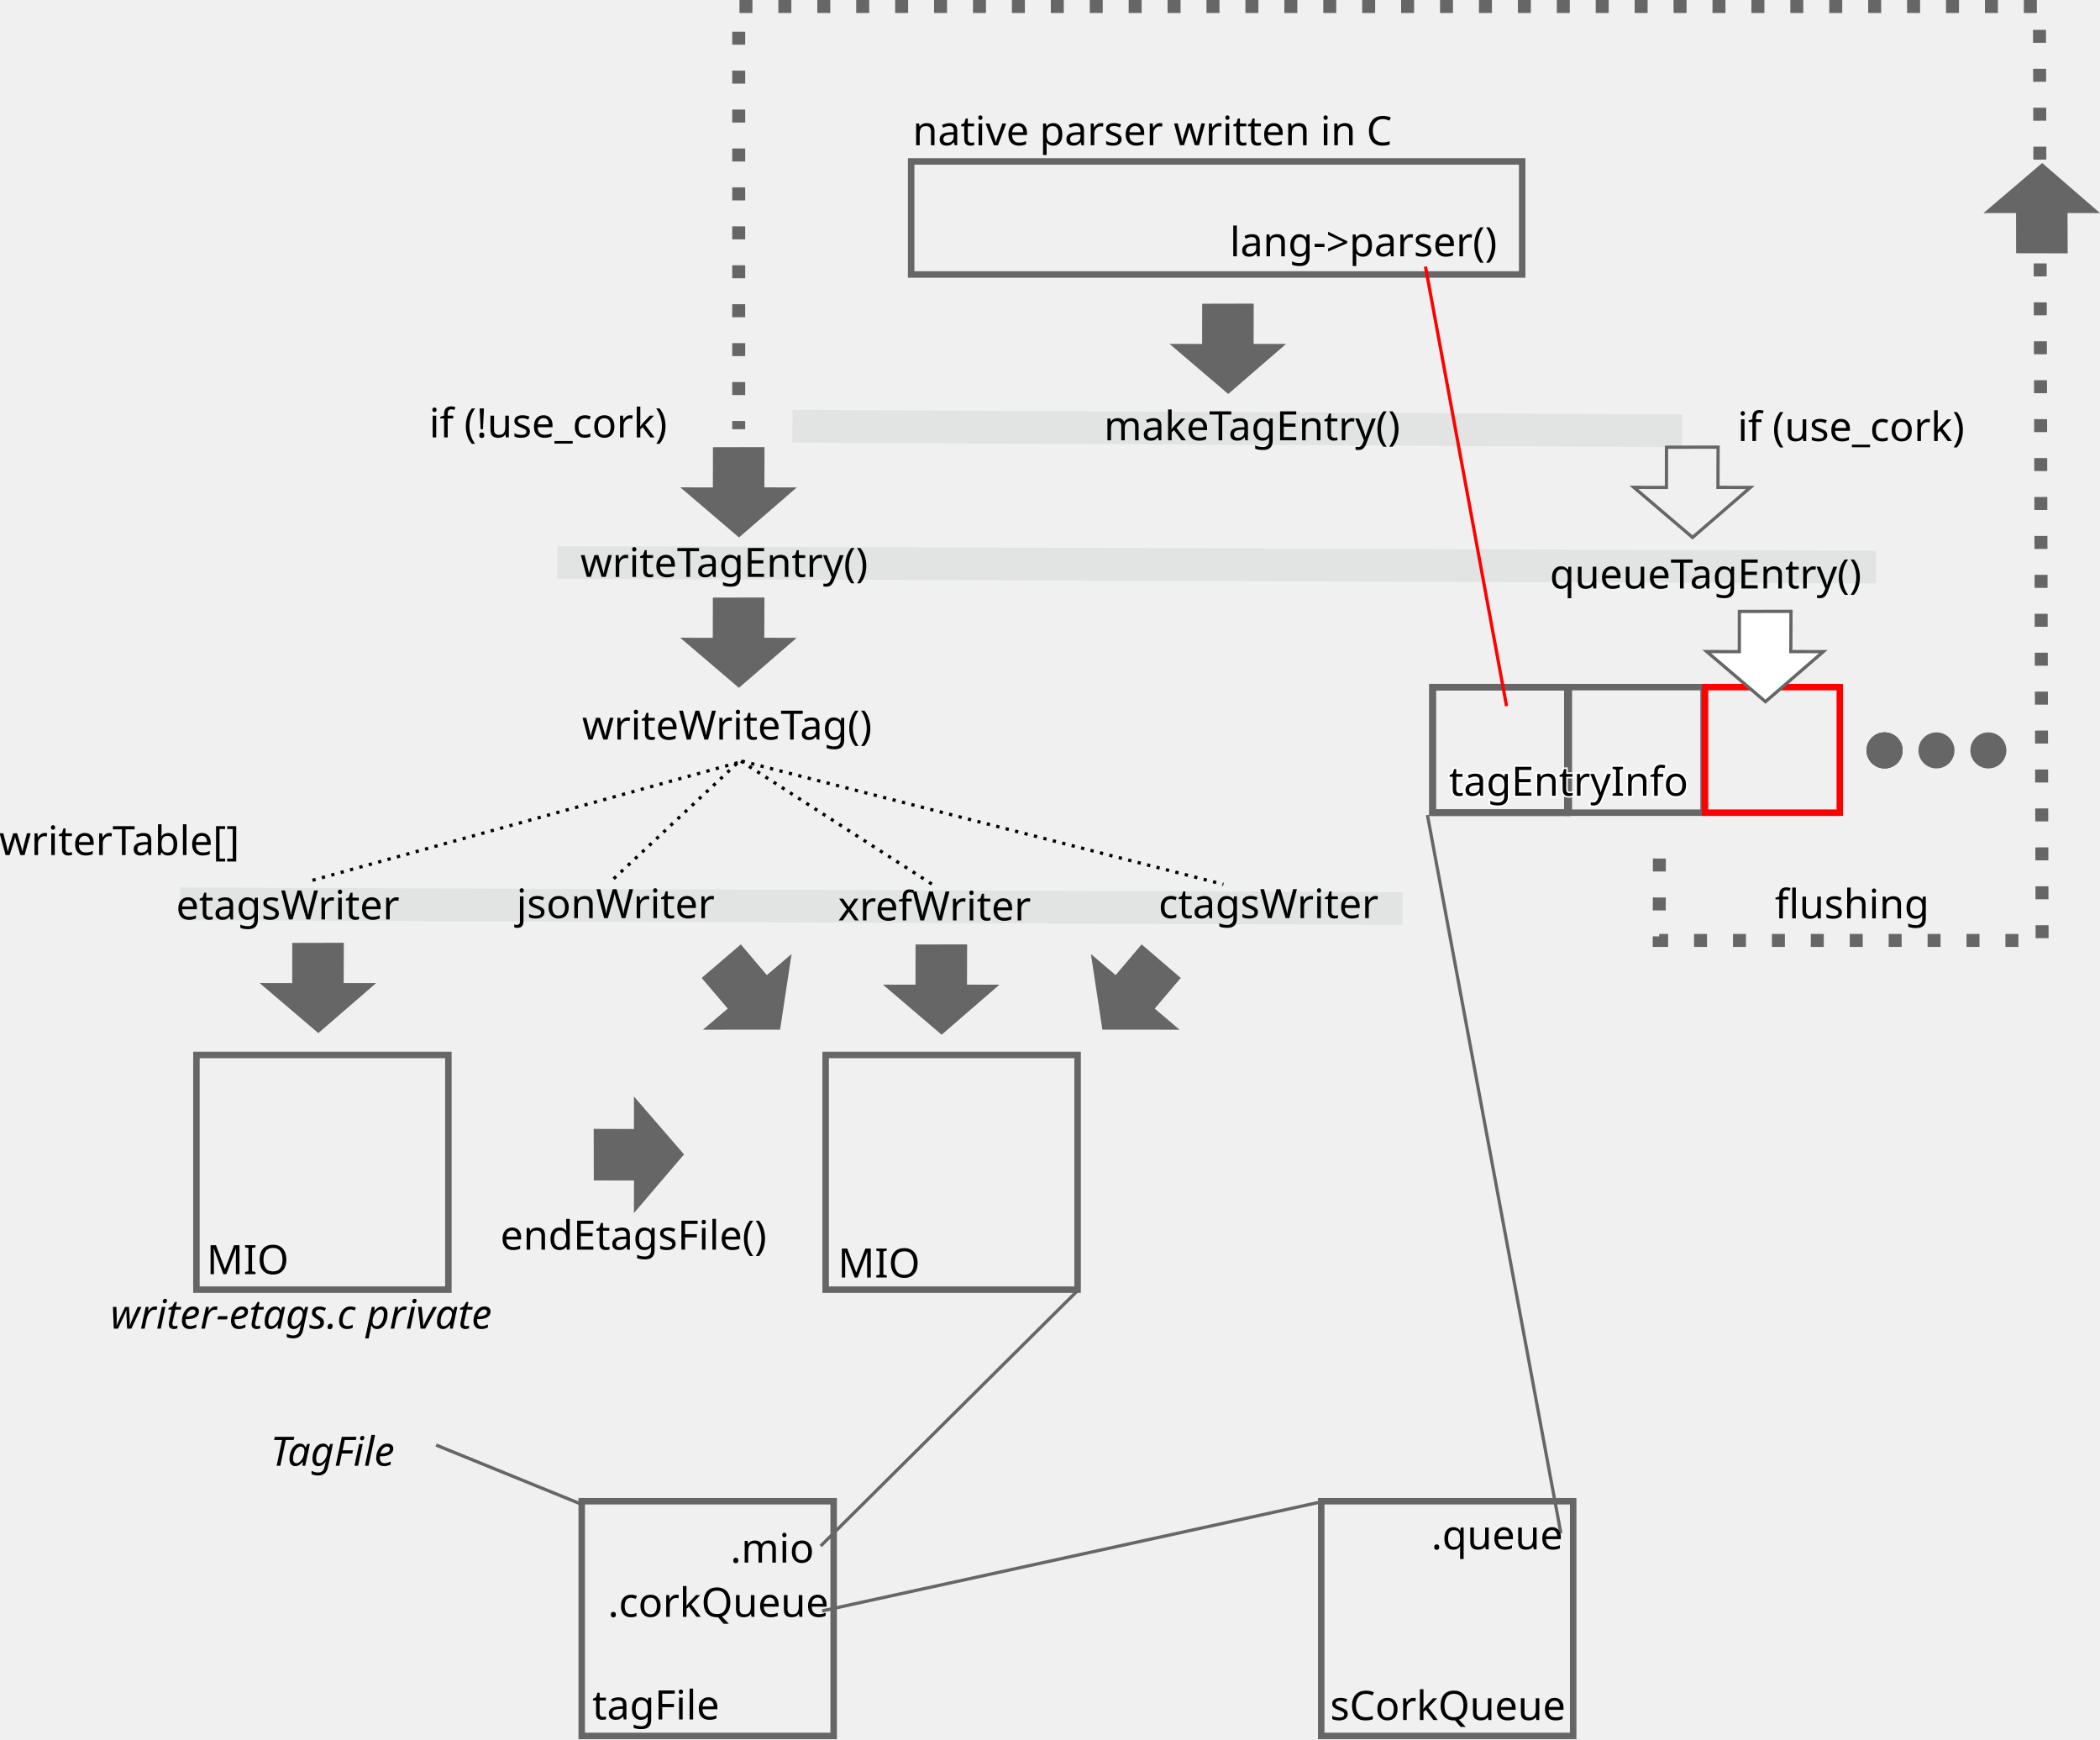
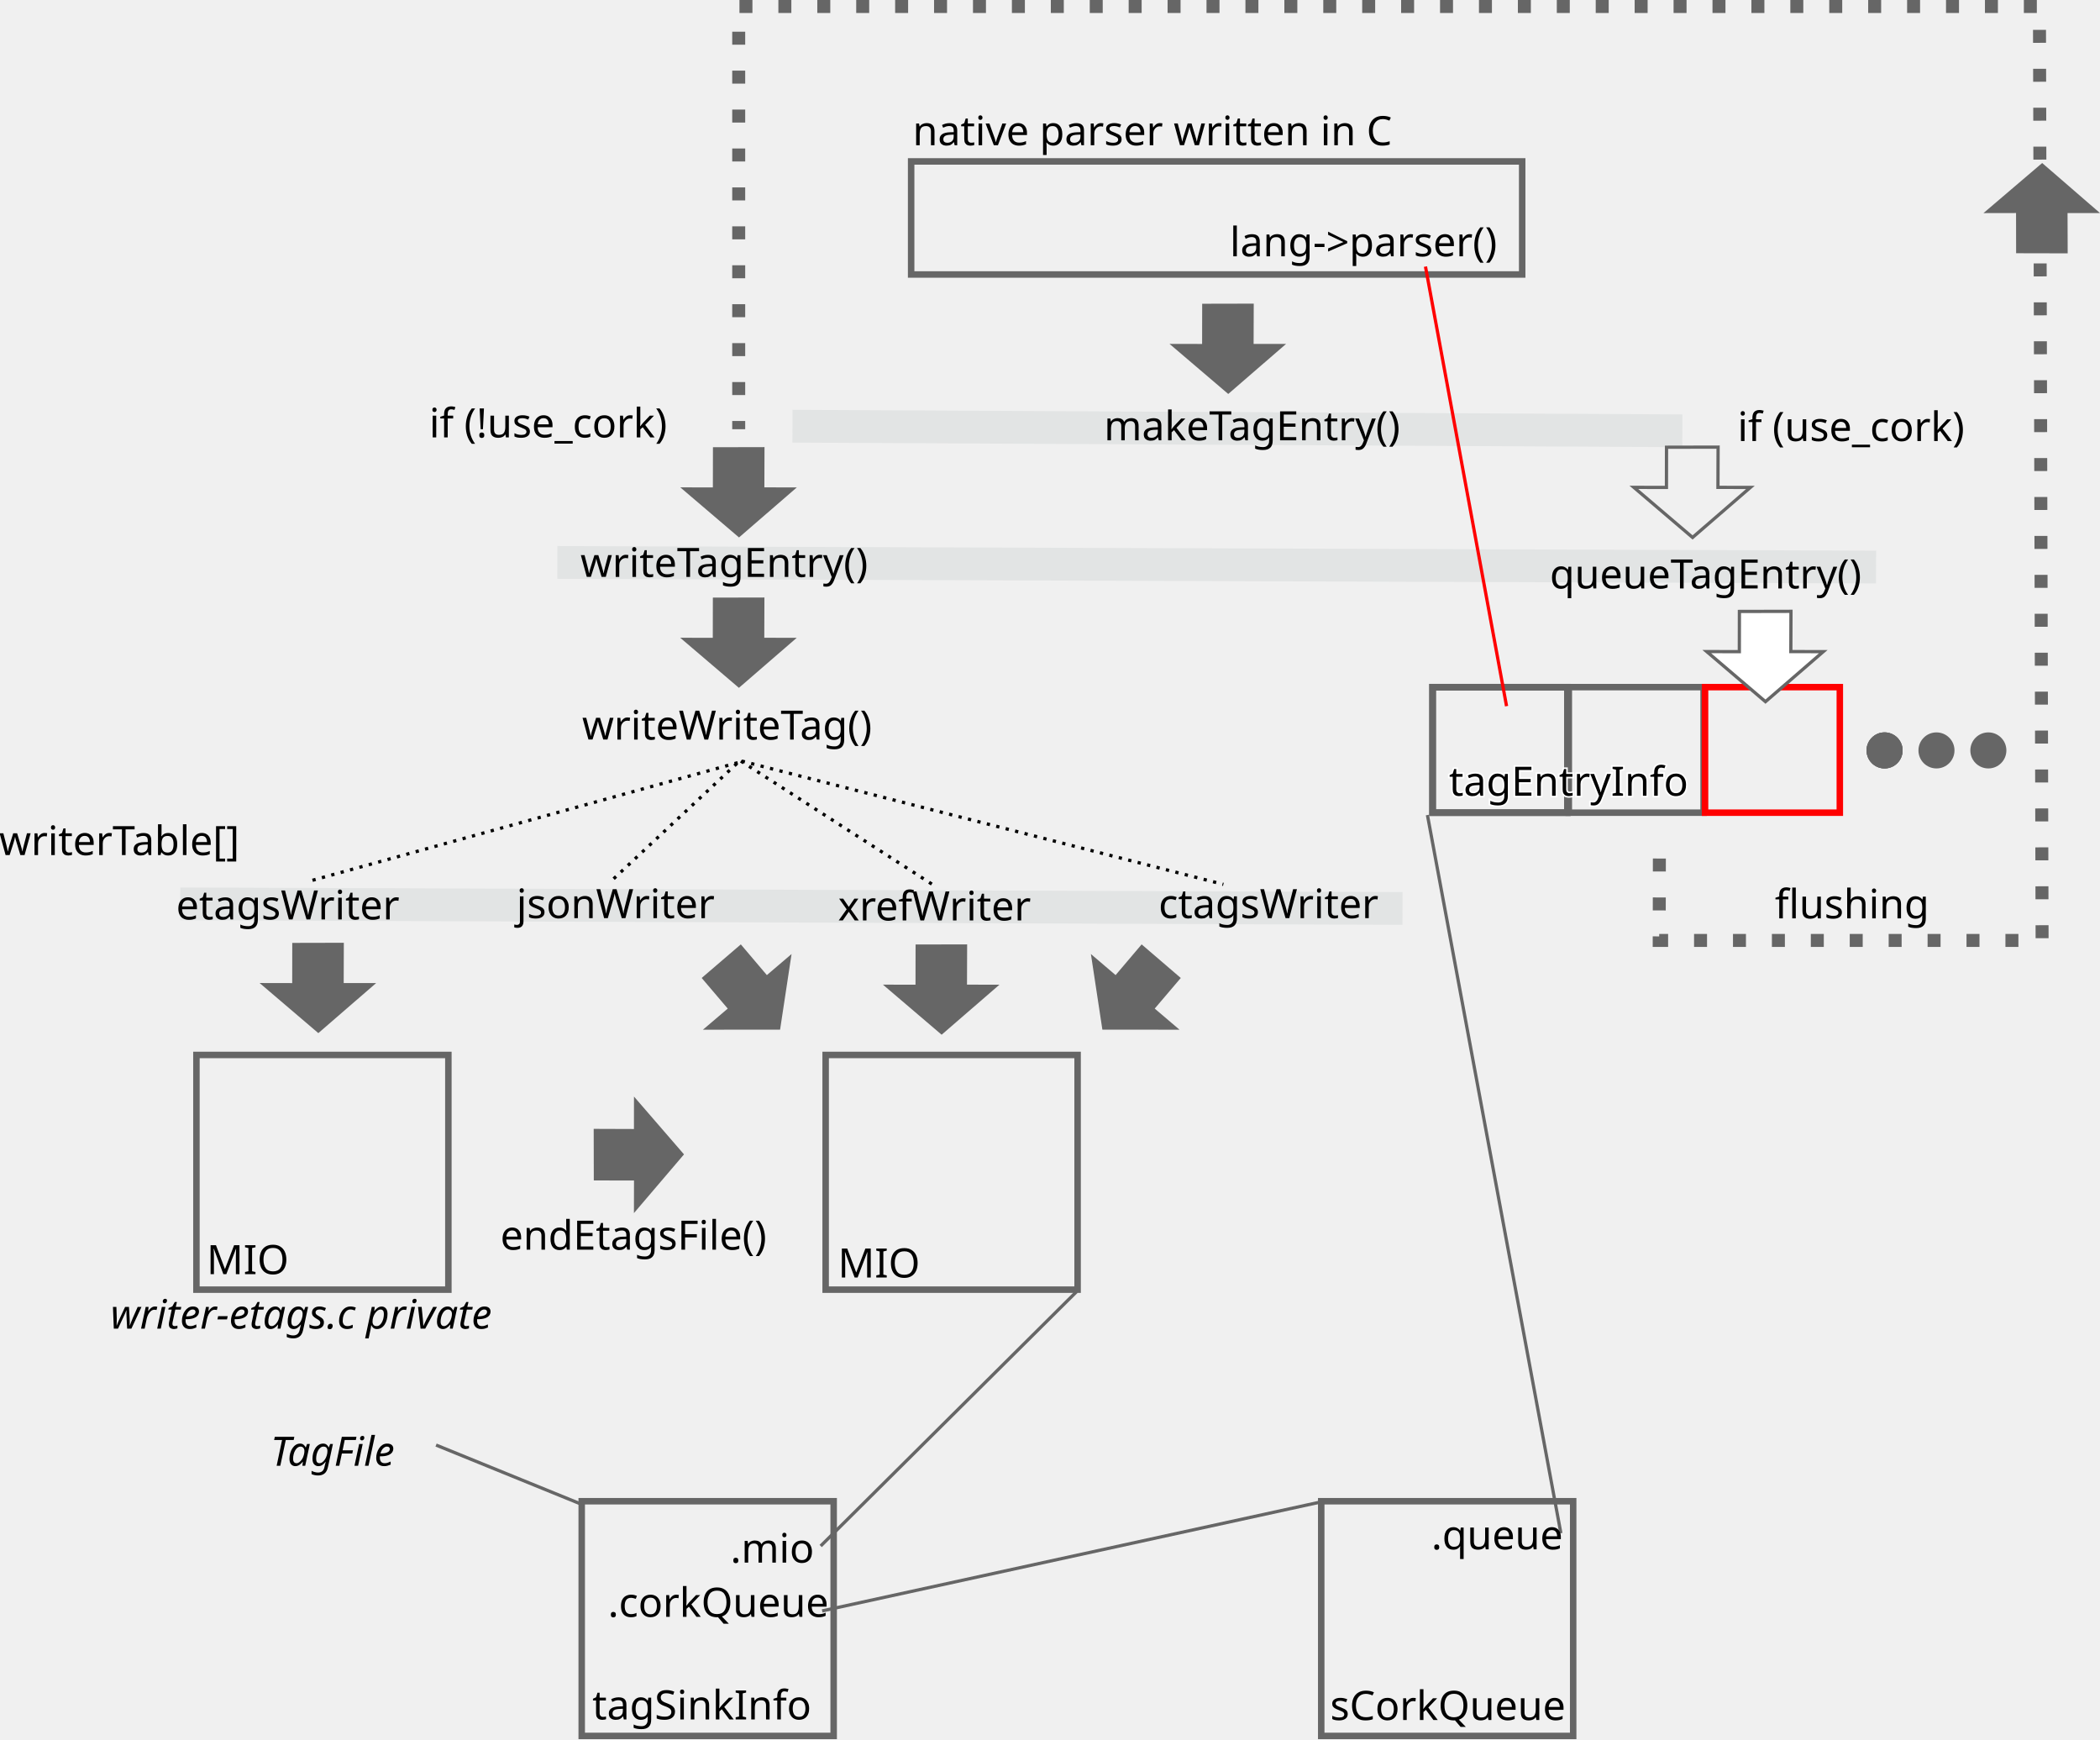
<svg xmlns="http://www.w3.org/2000/svg" width="182.727mm" height="151.3mm" viewBox="0 0 647.459 536.103" id="svg2" version="1.1">
  <defs id="defs4">
    <marker orient="auto" refY="0" refX="0" id="marker12257" style="overflow:visible">
      <path id="path12259" d="M 0,0 5,-5 -12.5,0 5,5 0,0 Z" style="fill:#666666;fill-opacity:1;fill-rule:evenodd;stroke:#666666;stroke-width:1pt;stroke-opacity:1" transform="matrix(-0.8,0,0,-0.8,-10,0)" />
    </marker>
    <marker style="overflow:visible" id="marker11059" refX="0" refY="0" orient="auto">
      <path transform="matrix(-0.8,0,0,-0.8,-10,0)" style="fill:#666666;fill-opacity:1;fill-rule:evenodd;stroke:#666666;stroke-width:1pt;stroke-opacity:1" d="M 0,0 5,-5 -12.5,0 5,5 0,0 Z" id="path11061" />
    </marker>
    <marker orient="auto" refY="0" refX="0" id="marker6735" style="overflow:visible">
      <path id="path6737" d="M 0,0 5,-5 -12.5,0 5,5 0,0 Z" style="fill:#ff0000;fill-opacity:1;fill-rule:evenodd;stroke:#ff0000;stroke-width:1pt;stroke-opacity:1" transform="matrix(-0.8,0,0,-0.8,-10,0)" />
    </marker>
    <marker orient="auto" refY="0" refX="0" id="Arrow1Lend" style="overflow:visible">
      <path id="path6191" d="M 0,0 5,-5 -12.5,0 5,5 0,0 Z" style="fill:#666666;fill-opacity:1;fill-rule:evenodd;stroke:#666666;stroke-width:1pt;stroke-opacity:1" transform="matrix(-0.8,0,0,-0.8,-10,0)" />
    </marker>
    <marker orient="auto" refY="0" refX="0" id="marker6735-4" style="overflow:visible">
      <path id="path6737-6" d="M 0,0 5,-5 -12.5,0 5,5 0,0 Z" style="fill:#666666;fill-opacity:1;fill-rule:evenodd;stroke:#666666;stroke-width:1pt;stroke-opacity:1" transform="matrix(-0.8,0,0,-0.8,-10,0)" />
    </marker>
    <marker orient="auto" refY="0" refX="0" id="marker6735-6" style="overflow:visible">
      <path id="path6737-7" d="M 0,0 5,-5 -12.5,0 5,5 0,0 Z" style="fill:#666666;fill-opacity:1;fill-rule:evenodd;stroke:#666666;stroke-width:1pt;stroke-opacity:1" transform="matrix(-0.8,0,0,-0.8,-10,0)" />
    </marker>
  </defs>
  <g id="layer1" transform="translate(-25.50645,-21.68899)">
    <path style="fill:#b3b3b3;fill-rule:evenodd;stroke:#e2e4e4;stroke-width:10.1;stroke-linecap:butt;stroke-linejoin:miter;stroke-miterlimit:4;stroke-dasharray:none;stroke-opacity:1" d="M 81.074,300.305 457.92,301.719" id="path4279-5-7" />
-     <text xml:space="preserve" style="font-style:normal;font-variant:normal;font-weight:normal;font-stretch:normal;font-size:12.5px;line-height:0%;font-family:'VL Gothic';-inkscape-font-specification:'VL Gothic';text-align:start;letter-spacing:0px;word-spacing:0px;writing-mode:lr-tb;text-anchor:start;fill:#000000;fill-opacity:1;stroke:none;stroke-width:1px;stroke-linecap:butt;stroke-linejoin:miter;stroke-opacity:1" x="184.745" y="304.7" id="text4413">
-       <tspan id="tspan4415" x="184.745" y="304.7">jsonWriter</tspan>
+     <text xml:space="preserve" style="font-style:normal;font-variant:normal;font-weight:normal;font-stretch:normal;line-height:0%;font-family:'VL Gothic';-inkscape-font-specification:'VL Gothic';text-align:start;letter-spacing:0px;word-spacing:0px;writing-mode:lr-tb;text-anchor:start;fill:#000000;fill-opacity:1;stroke:none;stroke-width:1px;stroke-linecap:butt;stroke-linejoin:miter;stroke-opacity:1" x="184.745" y="304.7" id="text4413">
+       <tspan id="tspan4415" x="184.745" y="304.7" style="font-size:12.5px;line-height:0">jsonWriter</tspan>
    </text>
-     <text xml:space="preserve" style="font-style:normal;font-variant:normal;font-weight:normal;font-stretch:normal;font-size:12.5px;line-height:0%;font-family:'VL Gothic';-inkscape-font-specification:'VL Gothic';text-align:start;letter-spacing:0px;word-spacing:0px;writing-mode:lr-tb;text-anchor:start;fill:#000000;fill-opacity:1;stroke:none;stroke-width:1px;stroke-linecap:butt;stroke-linejoin:miter;stroke-opacity:1" x="283.884" y="305.407" id="text4763">
-       <tspan id="tspan4765" x="283.884" y="305.407">xrefWriter</tspan>
+     <text xml:space="preserve" style="font-style:normal;font-variant:normal;font-weight:normal;font-stretch:normal;line-height:0%;font-family:'VL Gothic';-inkscape-font-specification:'VL Gothic';text-align:start;letter-spacing:0px;word-spacing:0px;writing-mode:lr-tb;text-anchor:start;fill:#000000;fill-opacity:1;stroke:none;stroke-width:1px;stroke-linecap:butt;stroke-linejoin:miter;stroke-opacity:1" x="283.884" y="305.407" id="text4763">
+       <tspan id="tspan4765" x="283.884" y="305.407" style="font-size:12.5px;line-height:0">xrefWriter</tspan>
    </text>
-     <text xml:space="preserve" style="font-style:normal;font-variant:normal;font-weight:normal;font-stretch:normal;font-size:12.5px;line-height:0%;font-family:'VL Gothic';-inkscape-font-specification:'VL Gothic';text-align:start;letter-spacing:0px;word-spacing:0px;writing-mode:lr-tb;text-anchor:start;fill:#000000;fill-opacity:1;stroke:none;stroke-width:1px;stroke-linecap:butt;stroke-linejoin:miter;stroke-opacity:1" x="382.711" y="304.7" id="text4767">
-       <tspan id="tspan4769" x="382.711" y="304.7">ctagsWriter</tspan>
+     <text xml:space="preserve" style="font-style:normal;font-variant:normal;font-weight:normal;font-stretch:normal;line-height:0%;font-family:'VL Gothic';-inkscape-font-specification:'VL Gothic';text-align:start;letter-spacing:0px;word-spacing:0px;writing-mode:lr-tb;text-anchor:start;fill:#000000;fill-opacity:1;stroke:none;stroke-width:1px;stroke-linecap:butt;stroke-linejoin:miter;stroke-opacity:1" x="382.711" y="304.7" id="text4767">
+       <tspan id="tspan4769" x="382.711" y="304.7" style="font-size:12.5px;line-height:0">ctagsWriter</tspan>
    </text>
-     <text xml:space="preserve" style="font-style:normal;font-variant:normal;font-weight:normal;font-stretch:normal;font-size:12.5px;line-height:0%;font-family:'VL Gothic';-inkscape-font-specification:'VL Gothic';text-align:start;letter-spacing:0px;word-spacing:0px;writing-mode:lr-tb;text-anchor:start;fill:#000000;fill-opacity:1;stroke:none;stroke-width:1px;stroke-linecap:butt;stroke-linejoin:miter;stroke-opacity:1" x="79.807" y="305.105" id="text4413-3">
-       <tspan id="tspan4415-5" x="79.807" y="305.105">etagsWriter</tspan>
+     <text xml:space="preserve" style="font-style:normal;font-variant:normal;font-weight:normal;font-stretch:normal;line-height:0%;font-family:'VL Gothic';-inkscape-font-specification:'VL Gothic';text-align:start;letter-spacing:0px;word-spacing:0px;writing-mode:lr-tb;text-anchor:start;fill:#000000;fill-opacity:1;stroke:none;stroke-width:1px;stroke-linecap:butt;stroke-linejoin:miter;stroke-opacity:1" x="79.807" y="305.105" id="text4413-3">
+       <tspan id="tspan4415-5" x="79.807" y="305.105" style="font-size:12.5px;line-height:0">etagsWriter</tspan>
    </text>
    <path style="fill:#b3b3b3;fill-rule:evenodd;stroke:#e2e4e4;stroke-width:10.1;stroke-linecap:butt;stroke-linejoin:miter;stroke-miterlimit:4;stroke-dasharray:none;stroke-opacity:1" d="m 197.341,195.067 406.586,1.414" id="path4279-5" />
    <path style="fill:#b3b3b3;fill-rule:evenodd;stroke:#e2e4e4;stroke-width:10.1;stroke-linecap:butt;stroke-linejoin:miter;stroke-miterlimit:4;stroke-dasharray:none;stroke-opacity:1" d="m 269.834,153.067 274.357,1.414" id="path4279" />
    <rect style="opacity:1;fill:none;fill-opacity:1;stroke:#666666;stroke-width:2;stroke-linejoin:miter;stroke-miterlimit:4;stroke-dasharray:none;stroke-dashoffset:0;stroke-opacity:1" id="rect3382" width="188.393" height="34.85" x="306.424" y="71.447" />
    <path style="fill:#666666;fill-opacity:1;fill-rule:evenodd;stroke:none;stroke-width:1px;stroke-linecap:butt;stroke-linejoin:miter;stroke-opacity:1" d="m 396.154,115.318 -0.022,12.393 -10.046,-0.021 18.103,15.439 17.828,-15.425 -10.007,-0.01 0.043,-12.411 z" id="path5618-0" />
    <path style="fill:#666666;fill-opacity:1;fill-rule:evenodd;stroke:none;stroke-width:1px;stroke-linecap:butt;stroke-linejoin:miter;stroke-opacity:1" d="m 245.317,159.546 -0.022,12.393 -10.046,-0.021 18.103,15.439 17.828,-15.425 -10.007,-0.01 0.043,-12.411 z" id="path5618-0-6" />
    <rect y="346.876" x="280.066" height="72.35" width="77.679" id="rect5837" style="opacity:1;fill:none;fill-opacity:1;stroke:#666666;stroke-width:2;stroke-linejoin:miter;stroke-miterlimit:4;stroke-dasharray:none;stroke-dashoffset:0;stroke-opacity:1" />
    <path id="path5845" d="m 241.846,323.149 8.032,9.438 -7.652,6.509 23.792,-0.019 3.537,-23.308 -7.615,6.492 -8.028,-9.465 z" style="fill:#666666;fill-opacity:1;fill-rule:evenodd;stroke:none;stroke-width:1px;stroke-linecap:butt;stroke-linejoin:miter;stroke-opacity:1" />
    <path style="fill:#666666;fill-opacity:1;fill-rule:evenodd;stroke:none;stroke-width:1px;stroke-linecap:butt;stroke-linejoin:miter;stroke-opacity:1" d="m 389.555,323.149 -8.032,9.438 7.652,6.509 -23.792,-0.019 -3.537,-23.308 7.615,6.492 8.028,-9.465 z" id="path5862" />
    <path style="fill:#666666;fill-opacity:1;fill-rule:evenodd;stroke:none;stroke-width:1px;stroke-linecap:butt;stroke-linejoin:miter;stroke-opacity:1" d="m 115.616,312.334 -0.022,12.393 -10.046,-0.021 18.103,15.439 17.828,-15.425 -10.007,-0.01 0.043,-12.411 z" id="path5888" />
    <rect style="opacity:1;fill:none;fill-opacity:1;stroke:#666666;stroke-width:2;stroke-linejoin:miter;stroke-miterlimit:4;stroke-dasharray:none;stroke-dashoffset:0;stroke-opacity:1" id="rect5890" width="77.679" height="72.35" x="86.066" y="346.876" />
    <path style="fill:#666666;fill-opacity:1;fill-rule:evenodd;stroke:none;stroke-width:1px;stroke-linecap:butt;stroke-linejoin:miter;stroke-opacity:1" d="m 208.584,385.561 12.393,0.022 -0.021,10.046 15.439,-18.103 -15.425,-17.828 -0.01,10.007 -12.411,-0.043 z" id="path5618-0-6-1-3" />
    <path id="path5927" d="m 539.317,159.546 -0.022,12.393 -10.046,-0.021 18.103,15.439 17.828,-15.425 -10.007,-0.01 0.043,-12.411 z" style="fill:none;fill-opacity:1;fill-rule:evenodd;stroke:#666666;stroke-width:1;stroke-linecap:butt;stroke-linejoin:miter;stroke-miterlimit:4;stroke-dasharray:none;stroke-opacity:1" />
    <rect y="233.497" x="467.197" height="38.701" width="41.552" id="rect5837-1" style="opacity:1;fill:none;fill-opacity:1;stroke:#666666;stroke-width:2;stroke-linejoin:miter;stroke-miterlimit:4;stroke-dasharray:none;stroke-dashoffset:0;stroke-opacity:1" />
    <rect style="opacity:1;fill:none;fill-opacity:1;stroke:#666666;stroke-width:2;stroke-linejoin:miter;stroke-miterlimit:4;stroke-dasharray:none;stroke-dashoffset:0;stroke-opacity:1" id="rect5952" width="41.552" height="38.701" x="467.197" y="233.497" />
    <rect y="233.497" x="467.197" height="38.701" width="41.552" id="rect5954" style="opacity:1;fill:none;fill-opacity:1;stroke:#666666;stroke-width:2;stroke-linejoin:miter;stroke-miterlimit:4;stroke-dasharray:none;stroke-dashoffset:0;stroke-opacity:1" />
    <rect style="opacity:1;fill:none;fill-opacity:1;stroke:#666666;stroke-width:2;stroke-linejoin:miter;stroke-miterlimit:4;stroke-dasharray:none;stroke-dashoffset:0;stroke-opacity:1" id="rect5956" width="41.552" height="38.701" x="509.197" y="233.497" />
    <rect y="233.497" x="551.197" height="38.701" width="41.552" id="rect5958" style="opacity:1;fill:none;fill-opacity:1;stroke:#ff0000;stroke-width:2;stroke-linejoin:miter;stroke-miterlimit:4;stroke-dasharray:none;stroke-dashoffset:0;stroke-opacity:1" />
    <g id="g5972" transform="translate(259.5591,-190.2352)">
      <circle r="5.556" cy="443.24" cx="346.987" id="path5962" style="opacity:1;fill:#666666;fill-opacity:1;stroke:none;stroke-width:1;stroke-linejoin:miter;stroke-miterlimit:4;stroke-dasharray:none;stroke-dashoffset:0;stroke-opacity:1" />
      <circle style="opacity:1;fill:#666666;fill-opacity:1;stroke:none;stroke-width:1;stroke-linejoin:miter;stroke-miterlimit:4;stroke-dasharray:none;stroke-dashoffset:0;stroke-opacity:1" id="circle5964" cx="346.987" cy="443.24" r="5.556" />
      <circle r="5.556" cy="443.24" cx="346.987" id="circle5966" style="opacity:1;fill:#666666;fill-opacity:1;stroke:none;stroke-width:1;stroke-linejoin:miter;stroke-miterlimit:4;stroke-dasharray:none;stroke-dashoffset:0;stroke-opacity:1" />
      <circle style="opacity:1;fill:#666666;fill-opacity:1;stroke:none;stroke-width:1;stroke-linejoin:miter;stroke-miterlimit:4;stroke-dasharray:none;stroke-dashoffset:0;stroke-opacity:1" id="circle5968" cx="362.987" cy="443.24" r="5.556" />
      <circle r="5.556" cy="443.24" cx="378.987" id="circle5970" style="opacity:1;fill:#666666;fill-opacity:1;stroke:none;stroke-width:1;stroke-linejoin:miter;stroke-miterlimit:4;stroke-dasharray:none;stroke-dashoffset:0;stroke-opacity:1" />
    </g>
    <path id="path5927-4" d="m 561.788,210.167 -0.022,12.393 -10.046,-0.021 18.103,15.439 17.828,-15.425 -10.007,-0.01 0.043,-12.411 z" style="fill:#ffffff;fill-opacity:1;fill-rule:evenodd;stroke:#666666;stroke-width:1;stroke-linecap:butt;stroke-linejoin:miter;stroke-miterlimit:4;stroke-dasharray:none;stroke-opacity:1" />
    <path style="fill:none;fill-rule:evenodd;stroke:#666666;stroke-width:4;stroke-linecap:butt;stroke-linejoin:miter;stroke-miterlimit:4;stroke-dasharray:4, 8;stroke-dashoffset:0;stroke-opacity:1" d="m 537.114,286.329 -0.051,25.254 118.051,0 -0.822,-287.893 -401.031,0 0,130.31" id="path6643" />
    <path style="fill:#666666;fill-opacity:1;fill-rule:evenodd;stroke:none;stroke-width:1px;stroke-linecap:butt;stroke-linejoin:miter;stroke-opacity:1" d="m 647.103,99.75 -0.022,-12.393 -10.046,0.021 18.103,-15.439 17.828,15.425 -10.007,0.01 0.043,12.411 z" id="path5618-0-6-14" />
    <path style="fill:none;fill-rule:evenodd;stroke:#ff0000;stroke-width:1px;stroke-linecap:butt;stroke-linejoin:miter;stroke-opacity:1" d="m 465,103.862 c 25,135.5 25,135.5 25,135.5" id="path7947" />
    <rect y="484.442" x="204.858" height="72.35" width="77.679" id="rect5837-8" style="opacity:1;fill:none;fill-opacity:1;stroke:#666666;stroke-width:2;stroke-linejoin:miter;stroke-miterlimit:4;stroke-dasharray:none;stroke-dashoffset:0;stroke-opacity:1" />
-     <text xml:space="preserve" style="font-style:normal;font-variant:normal;font-weight:normal;font-stretch:normal;font-size:12.5px;line-height:0%;font-family:'VL Gothic';-inkscape-font-specification:'VL Gothic';text-align:start;letter-spacing:0px;word-spacing:0px;writing-mode:lr-tb;text-anchor:start;fill:#000000;fill-opacity:1;stroke:none;stroke-width:1px;stroke-linecap:butt;stroke-linejoin:miter;stroke-opacity:1" x="108.894" y="473.502" id="text9293">
+     <text xml:space="preserve" style="font-style:normal;font-variant:normal;font-weight:normal;font-stretch:normal;line-height:0%;font-family:'VL Gothic';-inkscape-font-specification:'VL Gothic';text-align:start;letter-spacing:0px;word-spacing:0px;writing-mode:lr-tb;text-anchor:start;fill:#000000;fill-opacity:1;stroke:none;stroke-width:1px;stroke-linecap:butt;stroke-linejoin:miter;stroke-opacity:1" x="108.894" y="473.502" id="text9293">
      <tspan id="tspan9295" x="108.894" y="473.502" style="font-style:italic;font-variant:normal;font-weight:normal;font-stretch:normal;font-size:12.5px;line-height:0%;font-family:sans-serif;-inkscape-font-specification:'sans-serif, Italic';text-align:start;writing-mode:lr-tb;text-anchor:start">TagFile</tspan>
    </text>
    <path style="fill:none;fill-rule:evenodd;stroke:#666666;stroke-width:1px;stroke-linecap:butt;stroke-linejoin:miter;stroke-opacity:1" d="m 159.949,467.127 45.533,18.534" id="path7947-9" />
    <path style="fill:none;fill-rule:evenodd;stroke:#666666;stroke-width:1px;stroke-linecap:butt;stroke-linejoin:miter;stroke-opacity:1" d="m 278.533,498.243 78.885,-78.395" id="path7947-9-5" />
    <rect style="opacity:1;fill:none;fill-opacity:1;stroke:#666666;stroke-width:2;stroke-linejoin:miter;stroke-miterlimit:4;stroke-dasharray:none;stroke-dashoffset:0;stroke-opacity:1" id="rect11783" width="77.679" height="72.35" x="432.858" y="484.442" />
    <path id="path11823" d="M 278.984,518.249 432.444,484.729" style="fill:none;fill-rule:evenodd;stroke:#666666;stroke-width:1px;stroke-linecap:butt;stroke-linejoin:miter;stroke-opacity:1" />
    <path style="fill:none;fill-rule:evenodd;stroke:#666666;stroke-width:1px;stroke-linecap:butt;stroke-linejoin:miter;stroke-opacity:1" d="M 506.745,494.297 465.605,272.923" id="path12255" />
-     <text xml:space="preserve" style="font-style:normal;font-variant:normal;font-weight:normal;font-stretch:normal;font-size:12.5px;line-height:0%;font-family:'VL Gothic';-inkscape-font-specification:'VL Gothic';text-align:start;letter-spacing:0px;word-spacing:0px;writing-mode:lr-tb;text-anchor:start;fill:#000000;fill-opacity:1;stroke:none;stroke-width:1px;stroke-linecap:butt;stroke-linejoin:miter;stroke-opacity:1" x="250.692" y="503.37" id="text4723">
-       <tspan id="tspan4725" x="250.692" y="503.37">.mio</tspan>
+     <text xml:space="preserve" style="font-style:normal;font-variant:normal;font-weight:normal;font-stretch:normal;line-height:0%;font-family:'VL Gothic';-inkscape-font-specification:'VL Gothic';text-align:start;letter-spacing:0px;word-spacing:0px;writing-mode:lr-tb;text-anchor:start;fill:#000000;fill-opacity:1;stroke:none;stroke-width:1px;stroke-linecap:butt;stroke-linejoin:miter;stroke-opacity:1" x="250.692" y="503.37" id="text4723">
+       <tspan id="tspan4725" x="250.692" y="503.37" style="font-size:12.5px;line-height:0">.mio</tspan>
    </text>
-     <text xml:space="preserve" style="font-style:normal;font-variant:normal;font-weight:normal;font-stretch:normal;font-size:12.5px;line-height:0%;font-family:'VL Gothic';-inkscape-font-specification:'VL Gothic';text-align:start;letter-spacing:0px;word-spacing:0px;writing-mode:lr-tb;text-anchor:start;fill:#000000;fill-opacity:1;stroke:none;stroke-width:1px;stroke-linecap:butt;stroke-linejoin:miter;stroke-opacity:1" x="212.934" y="520.077" id="text4727">
-       <tspan id="tspan4729" x="212.934" y="520.077">.corkQueue</tspan>
+     <text xml:space="preserve" style="font-style:normal;font-variant:normal;font-weight:normal;font-stretch:normal;line-height:0%;font-family:'VL Gothic';-inkscape-font-specification:'VL Gothic';text-align:start;letter-spacing:0px;word-spacing:0px;writing-mode:lr-tb;text-anchor:start;fill:#000000;fill-opacity:1;stroke:none;stroke-width:1px;stroke-linecap:butt;stroke-linejoin:miter;stroke-opacity:1" x="212.934" y="520.077" id="text4727">
+       <tspan id="tspan4729" x="212.934" y="520.077" style="font-size:12.5px;line-height:0">.corkQueue</tspan>
    </text>
-     <text xml:space="preserve" style="font-style:normal;font-variant:normal;font-weight:normal;font-stretch:normal;font-size:12.5px;line-height:0%;font-family:'VL Gothic';-inkscape-font-specification:'VL Gothic';text-align:start;letter-spacing:0px;word-spacing:0px;writing-mode:lr-tb;text-anchor:start;fill:#000000;fill-opacity:1;stroke:none;stroke-width:1px;stroke-linecap:butt;stroke-linejoin:miter;stroke-opacity:1" x="208.126" y="551.698" id="text4731">
-       <tspan id="tspan4733" x="208.126" y="551.698">tagFile</tspan>
+     <text xml:space="preserve" style="font-style:normal;font-variant:normal;font-weight:normal;font-stretch:normal;line-height:0%;font-family:'VL Gothic';-inkscape-font-specification:'VL Gothic';text-align:start;letter-spacing:0px;word-spacing:0px;writing-mode:lr-tb;text-anchor:start;fill:#000000;fill-opacity:1;stroke:none;stroke-width:1px;stroke-linecap:butt;stroke-linejoin:miter;stroke-opacity:1" x="208.126" y="551.698" id="text4731">
+       <tspan id="tspan4733" x="208.126" y="551.698" style="font-size:12.5px;line-height:0">tagSinkInfo</tspan>
    </text>
-     <text xml:space="preserve" style="font-style:normal;font-variant:normal;font-weight:normal;font-stretch:normal;font-size:12.5px;line-height:0%;font-family:'VL Gothic';-inkscape-font-specification:'VL Gothic';text-align:start;letter-spacing:0px;word-spacing:0px;writing-mode:lr-tb;text-anchor:start;fill:#000000;fill-opacity:1;stroke:none;stroke-width:1px;stroke-linecap:butt;stroke-linejoin:miter;stroke-opacity:1" x="435.611" y="551.879" id="text4735">
-       <tspan id="tspan4737" x="435.611" y="551.879">sCorkQueue</tspan>
+     <text xml:space="preserve" style="font-style:normal;font-variant:normal;font-weight:normal;font-stretch:normal;line-height:0%;font-family:'VL Gothic';-inkscape-font-specification:'VL Gothic';text-align:start;letter-spacing:0px;word-spacing:0px;writing-mode:lr-tb;text-anchor:start;fill:#000000;fill-opacity:1;stroke:none;stroke-width:1px;stroke-linecap:butt;stroke-linejoin:miter;stroke-opacity:1" x="435.611" y="551.879" id="text4735">
+       <tspan id="tspan4737" x="435.611" y="551.879" style="font-size:12.5px;line-height:0">sCorkQueue</tspan>
    </text>
-     <text xml:space="preserve" style="font-style:normal;font-variant:normal;font-weight:normal;font-stretch:normal;font-size:12.5px;line-height:0%;font-family:'VL Gothic';-inkscape-font-specification:'VL Gothic';text-align:start;letter-spacing:0px;word-spacing:0px;writing-mode:lr-tb;text-anchor:start;fill:#000000;fill-opacity:1;stroke:none;stroke-width:1px;stroke-linecap:butt;stroke-linejoin:miter;stroke-opacity:1" x="466.792" y="499.263" id="text4739">
-       <tspan id="tspan4741" x="466.792" y="499.263">.queue</tspan>
+     <text xml:space="preserve" style="font-style:normal;font-variant:normal;font-weight:normal;font-stretch:normal;line-height:0%;font-family:'VL Gothic';-inkscape-font-specification:'VL Gothic';text-align:start;letter-spacing:0px;word-spacing:0px;writing-mode:lr-tb;text-anchor:start;fill:#000000;fill-opacity:1;stroke:none;stroke-width:1px;stroke-linecap:butt;stroke-linejoin:miter;stroke-opacity:1" x="466.792" y="499.263" id="text4739">
+       <tspan id="tspan4741" x="466.792" y="499.263" style="font-size:12.5px;line-height:0">.queue</tspan>
    </text>
-     <text xml:space="preserve" style="font-style:normal;font-variant:normal;font-weight:normal;font-stretch:normal;font-size:12.5px;line-height:0%;font-family:'VL Gothic';-inkscape-font-specification:'VL Gothic';text-align:start;letter-spacing:0px;word-spacing:0px;writing-mode:lr-tb;text-anchor:start;fill:#000000;fill-opacity:1;stroke:none;stroke-width:1px;stroke-linecap:butt;stroke-linejoin:miter;stroke-opacity:1" x="283.843" y="415.478" id="text4743">
-       <tspan id="tspan4745" x="283.843" y="415.478">MIO</tspan>
+     <text xml:space="preserve" style="font-style:normal;font-variant:normal;font-weight:normal;font-stretch:normal;line-height:0%;font-family:'VL Gothic';-inkscape-font-specification:'VL Gothic';text-align:start;letter-spacing:0px;word-spacing:0px;writing-mode:lr-tb;text-anchor:start;fill:#000000;fill-opacity:1;stroke:none;stroke-width:1px;stroke-linecap:butt;stroke-linejoin:miter;stroke-opacity:1" x="283.843" y="415.478" id="text4743">
+       <tspan id="tspan4745" x="283.843" y="415.478" style="font-size:12.5px;line-height:0">MIO</tspan>
    </text>
-     <text xml:space="preserve" style="font-style:normal;font-variant:normal;font-weight:normal;font-stretch:normal;font-size:12.5px;line-height:0%;font-family:'VL Gothic';-inkscape-font-specification:'VL Gothic';text-align:start;letter-spacing:0px;word-spacing:0px;writing-mode:lr-tb;text-anchor:start;fill:#000000;fill-opacity:1;stroke:none;stroke-width:1px;stroke-linecap:butt;stroke-linejoin:miter;stroke-opacity:1" x="179.771" y="406.903" id="text4747">
-       <tspan id="tspan4749" x="179.771" y="406.903">endEtagsFile()</tspan>
+     <text xml:space="preserve" style="font-style:normal;font-variant:normal;font-weight:normal;font-stretch:normal;line-height:0%;font-family:'VL Gothic';-inkscape-font-specification:'VL Gothic';text-align:start;letter-spacing:0px;word-spacing:0px;writing-mode:lr-tb;text-anchor:start;fill:#000000;fill-opacity:1;stroke:none;stroke-width:1px;stroke-linecap:butt;stroke-linejoin:miter;stroke-opacity:1" x="179.771" y="406.903" id="text4747">
+       <tspan id="tspan4749" x="179.771" y="406.903" style="font-size:12.5px;line-height:0">endEtagsFile()</tspan>
    </text>
-     <text xml:space="preserve" style="font-style:normal;font-variant:normal;font-weight:normal;font-stretch:normal;font-size:12.5px;line-height:0%;font-family:'VL Gothic';-inkscape-font-specification:'VL Gothic';text-align:start;letter-spacing:0px;word-spacing:0px;writing-mode:lr-tb;text-anchor:start;fill:#000000;fill-opacity:1;stroke:none;stroke-width:1px;stroke-linecap:butt;stroke-linejoin:miter;stroke-opacity:1" x="89.215" y="414.436" id="text4751">
-       <tspan id="tspan4753" x="89.215" y="414.436">MIO</tspan>
+     <text xml:space="preserve" style="font-style:normal;font-variant:normal;font-weight:normal;font-stretch:normal;line-height:0%;font-family:'VL Gothic';-inkscape-font-specification:'VL Gothic';text-align:start;letter-spacing:0px;word-spacing:0px;writing-mode:lr-tb;text-anchor:start;fill:#000000;fill-opacity:1;stroke:none;stroke-width:1px;stroke-linecap:butt;stroke-linejoin:miter;stroke-opacity:1" x="89.215" y="414.436" id="text4751">
+       <tspan id="tspan4753" x="89.215" y="414.436" style="font-size:12.5px;line-height:0">MIO</tspan>
    </text>
-     <text xml:space="preserve" style="font-style:normal;font-variant:normal;font-weight:normal;font-stretch:normal;font-size:12.5px;line-height:0%;font-family:'VL Gothic';-inkscape-font-specification:'VL Gothic';text-align:start;letter-spacing:0px;word-spacing:0px;writing-mode:lr-tb;text-anchor:start;fill:#000000;fill-opacity:1;stroke:none;stroke-width:1px;stroke-linecap:butt;stroke-linejoin:miter;stroke-opacity:1" x="157.848" y="156.515" id="text4755">
-       <tspan id="tspan4757" x="157.848" y="156.515">if (!use_cork)</tspan>
+     <text xml:space="preserve" style="font-style:normal;font-variant:normal;font-weight:normal;font-stretch:normal;line-height:0%;font-family:'VL Gothic';-inkscape-font-specification:'VL Gothic';text-align:start;letter-spacing:0px;word-spacing:0px;writing-mode:lr-tb;text-anchor:start;fill:#000000;fill-opacity:1;stroke:none;stroke-width:1px;stroke-linecap:butt;stroke-linejoin:miter;stroke-opacity:1" x="157.848" y="156.515" id="text4755">
+       <tspan id="tspan4757" x="157.848" y="156.515" style="font-size:12.5px;line-height:0">if (!use_cork)</tspan>
    </text>
-     <text xml:space="preserve" style="font-style:normal;font-variant:normal;font-weight:normal;font-stretch:normal;font-size:12.5px;line-height:0%;font-family:'VL Gothic';-inkscape-font-specification:'VL Gothic';text-align:start;letter-spacing:0px;word-spacing:0px;writing-mode:lr-tb;text-anchor:start;fill:#000000;fill-opacity:1;stroke:none;stroke-width:1px;stroke-linecap:butt;stroke-linejoin:miter;stroke-opacity:1" x="204.454" y="199.532" id="text4759">
-       <tspan id="tspan4761" x="204.454" y="199.532">writeTagEntry()</tspan>
+     <text xml:space="preserve" style="font-style:normal;font-variant:normal;font-weight:normal;font-stretch:normal;line-height:0%;font-family:'VL Gothic';-inkscape-font-specification:'VL Gothic';text-align:start;letter-spacing:0px;word-spacing:0px;writing-mode:lr-tb;text-anchor:start;fill:#000000;fill-opacity:1;stroke:none;stroke-width:1px;stroke-linecap:butt;stroke-linejoin:miter;stroke-opacity:1" x="204.454" y="199.532" id="text4759">
+       <tspan id="tspan4761" x="204.454" y="199.532" style="font-size:12.5px;line-height:0">writeTagEntry()</tspan>
    </text>
-     <text xml:space="preserve" style="font-style:normal;font-variant:normal;font-weight:normal;font-stretch:normal;font-size:12.5px;line-height:0%;font-family:'VL Gothic';-inkscape-font-specification:'VL Gothic';text-align:start;letter-spacing:0px;word-spacing:0px;writing-mode:lr-tb;text-anchor:start;fill:#000000;fill-opacity:1;stroke:none;stroke-width:1px;stroke-linecap:butt;stroke-linejoin:miter;stroke-opacity:1" x="572.713" y="304.772" id="text4771">
-       <tspan id="tspan4773" x="572.713" y="304.772">flushing</tspan>
+     <text xml:space="preserve" style="font-style:normal;font-variant:normal;font-weight:normal;font-stretch:normal;line-height:0%;font-family:'VL Gothic';-inkscape-font-specification:'VL Gothic';text-align:start;letter-spacing:0px;word-spacing:0px;writing-mode:lr-tb;text-anchor:start;fill:#000000;fill-opacity:1;stroke:none;stroke-width:1px;stroke-linecap:butt;stroke-linejoin:miter;stroke-opacity:1" x="572.713" y="304.772" id="text4771">
+       <tspan id="tspan4773" x="572.713" y="304.772" style="font-size:12.5px;line-height:0">flushing</tspan>
    </text>
-     <text xml:space="preserve" style="font-style:normal;font-variant:normal;font-weight:normal;font-stretch:normal;font-size:12.5px;line-height:0%;font-family:'VL Gothic';-inkscape-font-specification:'VL Gothic';text-align:start;letter-spacing:0px;word-spacing:0px;writing-mode:lr-tb;text-anchor:start;fill:#000000;fill-opacity:1;stroke:none;stroke-width:1px;stroke-linecap:butt;stroke-linejoin:miter;stroke-opacity:1" x="561.212" y="157.637" id="text4775">
-       <tspan id="tspan4777" x="561.212" y="157.637">if (use_cork)</tspan>
+     <text xml:space="preserve" style="font-style:normal;font-variant:normal;font-weight:normal;font-stretch:normal;line-height:0%;font-family:'VL Gothic';-inkscape-font-specification:'VL Gothic';text-align:start;letter-spacing:0px;word-spacing:0px;writing-mode:lr-tb;text-anchor:start;fill:#000000;fill-opacity:1;stroke:none;stroke-width:1px;stroke-linecap:butt;stroke-linejoin:miter;stroke-opacity:1" x="561.212" y="157.637" id="text4775">
+       <tspan id="tspan4777" x="561.212" y="157.637" style="font-size:12.5px;line-height:0">if (use_cork)</tspan>
    </text>
-     <text xml:space="preserve" style="font-style:normal;font-variant:normal;font-weight:normal;font-stretch:normal;font-size:12.5px;line-height:0%;font-family:'VL Gothic';-inkscape-font-specification:'VL Gothic';text-align:start;letter-spacing:0px;word-spacing:0px;writing-mode:lr-tb;text-anchor:start;fill:#000000;fill-opacity:1;stroke:none;stroke-width:1px;stroke-linecap:butt;stroke-linejoin:miter;stroke-opacity:1" x="365.881" y="157.406" id="text4779">
-       <tspan id="tspan4781" x="365.881" y="157.406">makeTagEntry()</tspan>
+     <text xml:space="preserve" style="font-style:normal;font-variant:normal;font-weight:normal;font-stretch:normal;line-height:0%;font-family:'VL Gothic';-inkscape-font-specification:'VL Gothic';text-align:start;letter-spacing:0px;word-spacing:0px;writing-mode:lr-tb;text-anchor:start;fill:#000000;fill-opacity:1;stroke:none;stroke-width:1px;stroke-linecap:butt;stroke-linejoin:miter;stroke-opacity:1" x="365.881" y="157.406" id="text4779">
+       <tspan id="tspan4781" x="365.881" y="157.406" style="font-size:12.5px;line-height:0">makeTagEntry()</tspan>
    </text>
-     <text xml:space="preserve" style="font-style:normal;font-variant:normal;font-weight:normal;font-stretch:normal;font-size:12.5px;line-height:0%;font-family:'VL Gothic';-inkscape-font-specification:'VL Gothic';text-align:start;letter-spacing:0px;word-spacing:0px;writing-mode:lr-tb;text-anchor:start;fill:#000000;fill-opacity:1;stroke:none;stroke-width:1px;stroke-linecap:butt;stroke-linejoin:miter;stroke-opacity:1" x="503.328" y="203.079" id="text4291">
-       <tspan id="tspan4293" x="503.328" y="203.079">queueTagEntry()</tspan>
+     <text xml:space="preserve" style="font-style:normal;font-variant:normal;font-weight:normal;font-stretch:normal;line-height:0%;font-family:'VL Gothic';-inkscape-font-specification:'VL Gothic';text-align:start;letter-spacing:0px;word-spacing:0px;writing-mode:lr-tb;text-anchor:start;fill:#000000;fill-opacity:1;stroke:none;stroke-width:1px;stroke-linecap:butt;stroke-linejoin:miter;stroke-opacity:1" x="503.328" y="203.079" id="text4291">
+       <tspan id="tspan4293" x="503.328" y="203.079" style="font-size:12.5px;line-height:0">queueTagEntry()</tspan>
    </text>
-     <text xml:space="preserve" style="font-style:normal;font-variant:normal;font-weight:normal;font-stretch:normal;font-size:12.5px;line-height:0%;font-family:'VL Gothic';-inkscape-font-specification:'VL Gothic';text-align:start;letter-spacing:0px;word-spacing:0px;writing-mode:lr-tb;text-anchor:start;fill:#000000;fill-opacity:1;stroke:none;stroke-width:1px;stroke-linecap:butt;stroke-linejoin:miter;stroke-opacity:1" x="404.678" y="100.69" id="text4295">
-       <tspan id="tspan4297" x="404.678" y="100.69">lang-&gt;parser()</tspan>
+     <text xml:space="preserve" style="font-style:normal;font-variant:normal;font-weight:normal;font-stretch:normal;line-height:0%;font-family:'VL Gothic';-inkscape-font-specification:'VL Gothic';text-align:start;letter-spacing:0px;word-spacing:0px;writing-mode:lr-tb;text-anchor:start;fill:#000000;fill-opacity:1;stroke:none;stroke-width:1px;stroke-linecap:butt;stroke-linejoin:miter;stroke-opacity:1" x="404.678" y="100.69" id="text4295">
+       <tspan id="tspan4297" x="404.678" y="100.69" style="font-size:12.5px;line-height:0">lang-&gt;parser()</tspan>
    </text>
-     <text xml:space="preserve" style="font-style:normal;font-variant:normal;font-weight:normal;font-stretch:normal;font-size:12.5px;line-height:0%;font-family:'VL Gothic';-inkscape-font-specification:'VL Gothic';text-align:start;letter-spacing:0px;word-spacing:0px;writing-mode:lr-tb;text-anchor:start;fill:#000000;fill-opacity:1;stroke:none;stroke-width:1px;stroke-linecap:butt;stroke-linejoin:miter;stroke-opacity:1" x="306.908" y="66.459" id="text4299">
-       <tspan id="tspan4301" x="306.908" y="66.459">native parser written in C</tspan>
+     <text xml:space="preserve" style="font-style:normal;font-variant:normal;font-weight:normal;font-stretch:normal;line-height:0%;font-family:'VL Gothic';-inkscape-font-specification:'VL Gothic';text-align:start;letter-spacing:0px;word-spacing:0px;writing-mode:lr-tb;text-anchor:start;fill:#000000;fill-opacity:1;stroke:none;stroke-width:1px;stroke-linecap:butt;stroke-linejoin:miter;stroke-opacity:1" x="306.908" y="66.459" id="text4299">
+       <tspan id="tspan4301" x="306.908" y="66.459" style="font-size:12.5px;line-height:0">native parser written in C</tspan>
    </text>
-     <text xml:space="preserve" style="font-style:normal;font-variant:normal;font-weight:normal;font-stretch:normal;font-size:12.5px;line-height:0%;font-family:'VL Gothic';-inkscape-font-specification:'VL Gothic';text-align:start;letter-spacing:0px;word-spacing:0px;writing-mode:lr-tb;text-anchor:start;fill:#ffffff;fill-opacity:1;stroke:#ffffff;stroke-width:1px;stroke-linecap:butt;stroke-linejoin:miter;stroke-opacity:1" x="472.245" y="266.971" id="text4283">
-       <tspan id="tspan4285" x="472.245" y="266.971">tagEntryInfo</tspan>
+     <text xml:space="preserve" style="font-style:normal;font-variant:normal;font-weight:normal;font-stretch:normal;line-height:0%;font-family:'VL Gothic';-inkscape-font-specification:'VL Gothic';text-align:start;letter-spacing:0px;word-spacing:0px;writing-mode:lr-tb;text-anchor:start;fill:#ffffff;fill-opacity:1;stroke:#ffffff;stroke-width:1px;stroke-linecap:butt;stroke-linejoin:miter;stroke-opacity:1" x="472.245" y="266.971" id="text4283">
+       <tspan id="tspan4285" x="472.245" y="266.971" style="font-size:12.5px;line-height:0">tagEntryInfo</tspan>
    </text>
-     <text xml:space="preserve" style="font-style:normal;font-variant:normal;font-weight:normal;font-stretch:normal;font-size:12.5px;line-height:0%;font-family:'VL Gothic';-inkscape-font-specification:'VL Gothic';text-align:start;letter-spacing:0px;word-spacing:0px;writing-mode:lr-tb;text-anchor:start;fill:#000000;fill-opacity:1;stroke:none;stroke-width:1px;stroke-linecap:butt;stroke-linejoin:miter;stroke-opacity:1" x="472.245" y="266.971" id="text4287">
-       <tspan id="tspan4289" x="472.245" y="266.971">tagEntryInfo</tspan>
+     <text xml:space="preserve" style="font-style:normal;font-variant:normal;font-weight:normal;font-stretch:normal;line-height:0%;font-family:'VL Gothic';-inkscape-font-specification:'VL Gothic';text-align:start;letter-spacing:0px;word-spacing:0px;writing-mode:lr-tb;text-anchor:start;fill:#000000;fill-opacity:1;stroke:none;stroke-width:1px;stroke-linecap:butt;stroke-linejoin:miter;stroke-opacity:1" x="472.245" y="266.971" id="text4287">
+       <tspan id="tspan4289" x="472.245" y="266.971" style="font-size:12.5px;line-height:0">tagEntryInfo</tspan>
    </text>
-     <text xml:space="preserve" style="font-style:normal;font-variant:normal;font-weight:normal;font-stretch:normal;font-size:12.5px;line-height:0%;font-family:'VL Gothic';-inkscape-font-specification:'VL Gothic';text-align:start;letter-spacing:0px;word-spacing:0px;writing-mode:lr-tb;text-anchor:start;fill:#000000;fill-opacity:1;stroke:none;stroke-width:1px;stroke-linecap:butt;stroke-linejoin:miter;stroke-opacity:1" x="59.614" y="431.241" id="text9293-3">
+     <text xml:space="preserve" style="font-style:normal;font-variant:normal;font-weight:normal;font-stretch:normal;line-height:0%;font-family:'VL Gothic';-inkscape-font-specification:'VL Gothic';text-align:start;letter-spacing:0px;word-spacing:0px;writing-mode:lr-tb;text-anchor:start;fill:#000000;fill-opacity:1;stroke:none;stroke-width:1px;stroke-linecap:butt;stroke-linejoin:miter;stroke-opacity:1" x="59.614" y="431.241" id="text9293-3">
      <tspan id="tspan9295-6" x="59.614" y="431.241" style="font-style:italic;font-variant:normal;font-weight:normal;font-stretch:normal;font-size:12.5px;line-height:0%;font-family:sans-serif;-inkscape-font-specification:'sans-serif, Italic';text-align:start;writing-mode:lr-tb;text-anchor:start">writer-etags.c private</tspan>
    </text>
-     <text xml:space="preserve" style="font-style:normal;font-variant:normal;font-weight:normal;font-stretch:normal;font-size:12.5px;line-height:0%;font-family:'VL Gothic';-inkscape-font-specification:'VL Gothic';text-align:start;letter-spacing:0px;word-spacing:0px;writing-mode:lr-tb;text-anchor:start;fill:#000000;fill-opacity:1;stroke:none;stroke-width:1px;stroke-linecap:butt;stroke-linejoin:miter;stroke-opacity:1" x="204.969" y="249.667" id="text4759-3">
-       <tspan id="tspan4761-6" x="204.969" y="249.667">writeWriteTag()</tspan>
+     <text xml:space="preserve" style="font-style:normal;font-variant:normal;font-weight:normal;font-stretch:normal;line-height:0%;font-family:'VL Gothic';-inkscape-font-specification:'VL Gothic';text-align:start;letter-spacing:0px;word-spacing:0px;writing-mode:lr-tb;text-anchor:start;fill:#000000;fill-opacity:1;stroke:none;stroke-width:1px;stroke-linecap:butt;stroke-linejoin:miter;stroke-opacity:1" x="204.969" y="249.667" id="text4759-3">
+       <tspan id="tspan4761-6" x="204.969" y="249.667" style="font-size:12.5px;line-height:0">writeWriteTag()</tspan>
    </text>
    <path style="fill:#666666;fill-opacity:1;fill-rule:evenodd;stroke:none;stroke-width:1px;stroke-linecap:butt;stroke-linejoin:miter;stroke-opacity:1" d="m 245.29,205.904 -0.022,12.393 -10.046,-0.021 18.103,15.439 17.828,-15.425 -10.007,-0.01 0.043,-12.411 z" id="path5618-0-6-1-7" />
    <path style="fill:#666666;fill-opacity:1;fill-rule:evenodd;stroke:none;stroke-width:1px;stroke-linecap:butt;stroke-linejoin:miter;stroke-opacity:1" d="m 307.79,312.83 -0.022,12.393 -10.046,-0.021 18.103,15.439 17.828,-15.425 -10.007,-0.01 0.043,-12.411 z" id="path5618-0-6-1-7-5" />
    <path style="fill:none;fill-rule:evenodd;stroke:#000000;stroke-width:1;stroke-linecap:butt;stroke-linejoin:miter;stroke-miterlimit:4;stroke-dasharray:1, 2;stroke-dashoffset:0;stroke-opacity:1" d="m 254.188,256.292 c 148.5,38 148.5,38 148.5,38" id="path3532" />
    <path style="fill:none;fill-rule:evenodd;stroke:#000000;stroke-width:1;stroke-linecap:butt;stroke-linejoin:miter;stroke-miterlimit:4;stroke-dasharray:1, 2;stroke-dashoffset:0;stroke-opacity:1" d="m 252.938,256.792 -132,36.5" id="path3532-6" />
    <path style="fill:none;fill-rule:evenodd;stroke:#000000;stroke-width:1;stroke-linecap:butt;stroke-linejoin:miter;stroke-miterlimit:4;stroke-dasharray:1, 2;stroke-dashoffset:0;stroke-opacity:1" d="m 252.688,257.042 -38.5,36" id="path3532-6-2" />
    <path style="fill:none;fill-rule:evenodd;stroke:#000000;stroke-width:1;stroke-linecap:butt;stroke-linejoin:miter;stroke-miterlimit:4;stroke-dasharray:1, 2;stroke-dashoffset:0;stroke-opacity:1" d="m 253.938,256.292 59,38" id="path3532-6-2-9" />
-     <text xml:space="preserve" style="font-style:normal;font-variant:normal;font-weight:normal;font-stretch:normal;font-size:12.5px;line-height:0%;font-family:'VL Gothic';-inkscape-font-specification:'VL Gothic';text-align:start;letter-spacing:0px;word-spacing:0px;writing-mode:lr-tb;text-anchor:start;fill:#000000;fill-opacity:1;stroke:none;stroke-width:1px;stroke-linecap:butt;stroke-linejoin:miter;stroke-opacity:1" x="25.256" y="285.271" id="text4759-3-1">
-       <tspan id="tspan4761-6-2" x="25.256" y="285.271">writerTable[]</tspan>
+     <text xml:space="preserve" style="font-style:normal;font-variant:normal;font-weight:normal;font-stretch:normal;line-height:0%;font-family:'VL Gothic';-inkscape-font-specification:'VL Gothic';text-align:start;letter-spacing:0px;word-spacing:0px;writing-mode:lr-tb;text-anchor:start;fill:#000000;fill-opacity:1;stroke:none;stroke-width:1px;stroke-linecap:butt;stroke-linejoin:miter;stroke-opacity:1" x="25.256" y="285.271" id="text4759-3-1">
+       <tspan id="tspan4761-6-2" x="25.256" y="285.271" style="font-size:12.5px;line-height:0">writerTable[]</tspan>
    </text>
  </g>
</svg>
